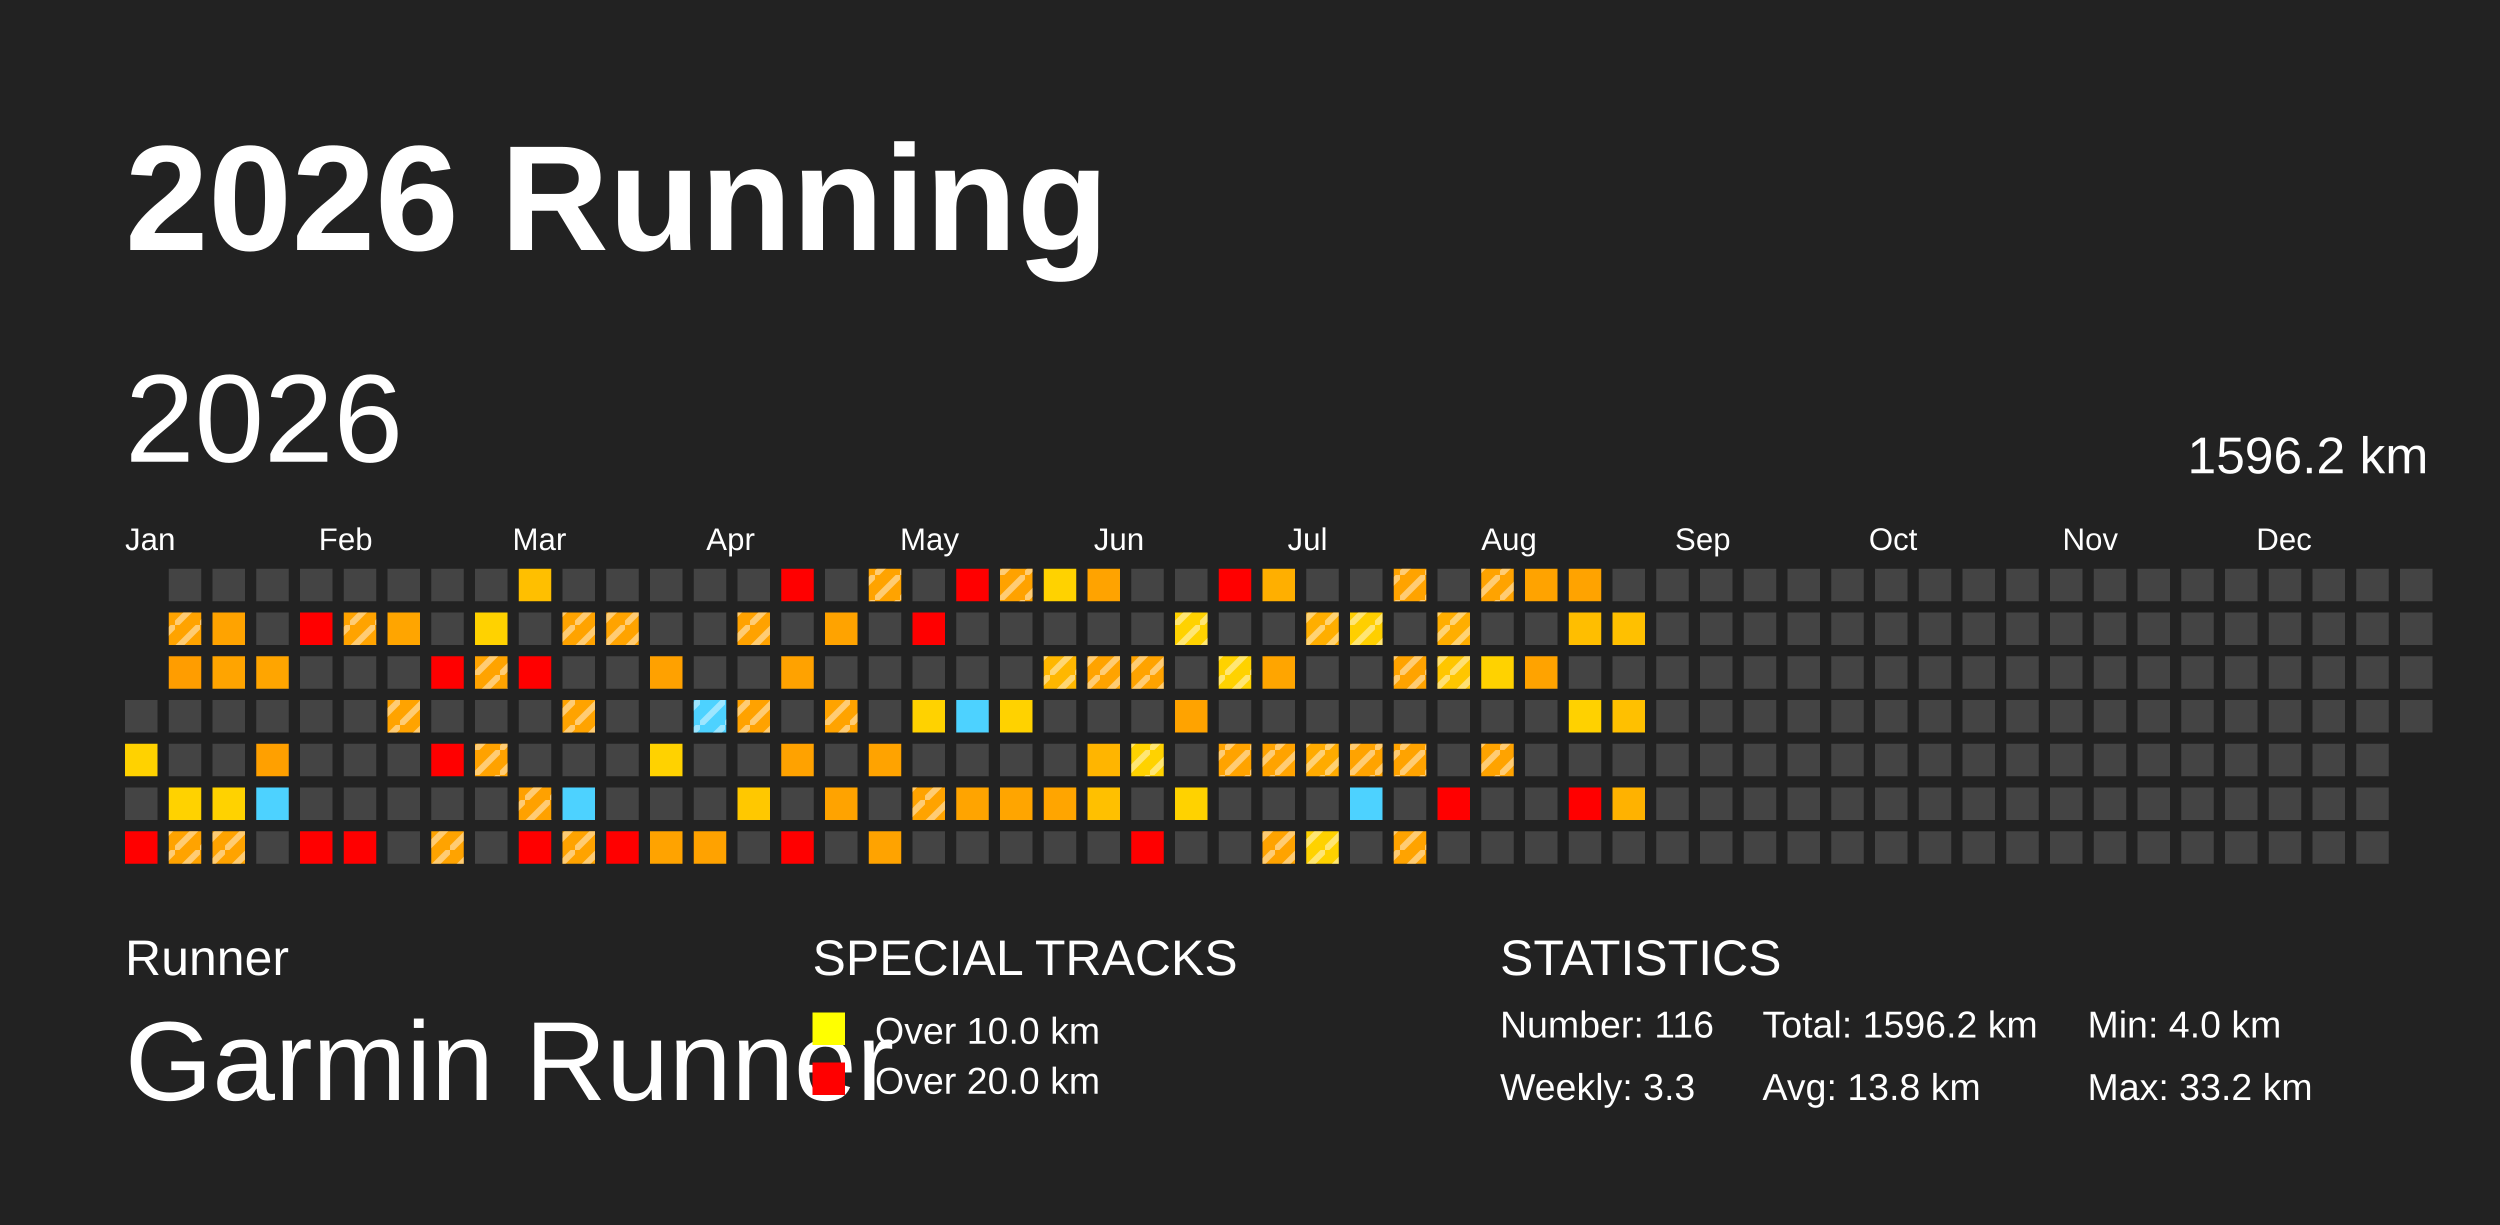
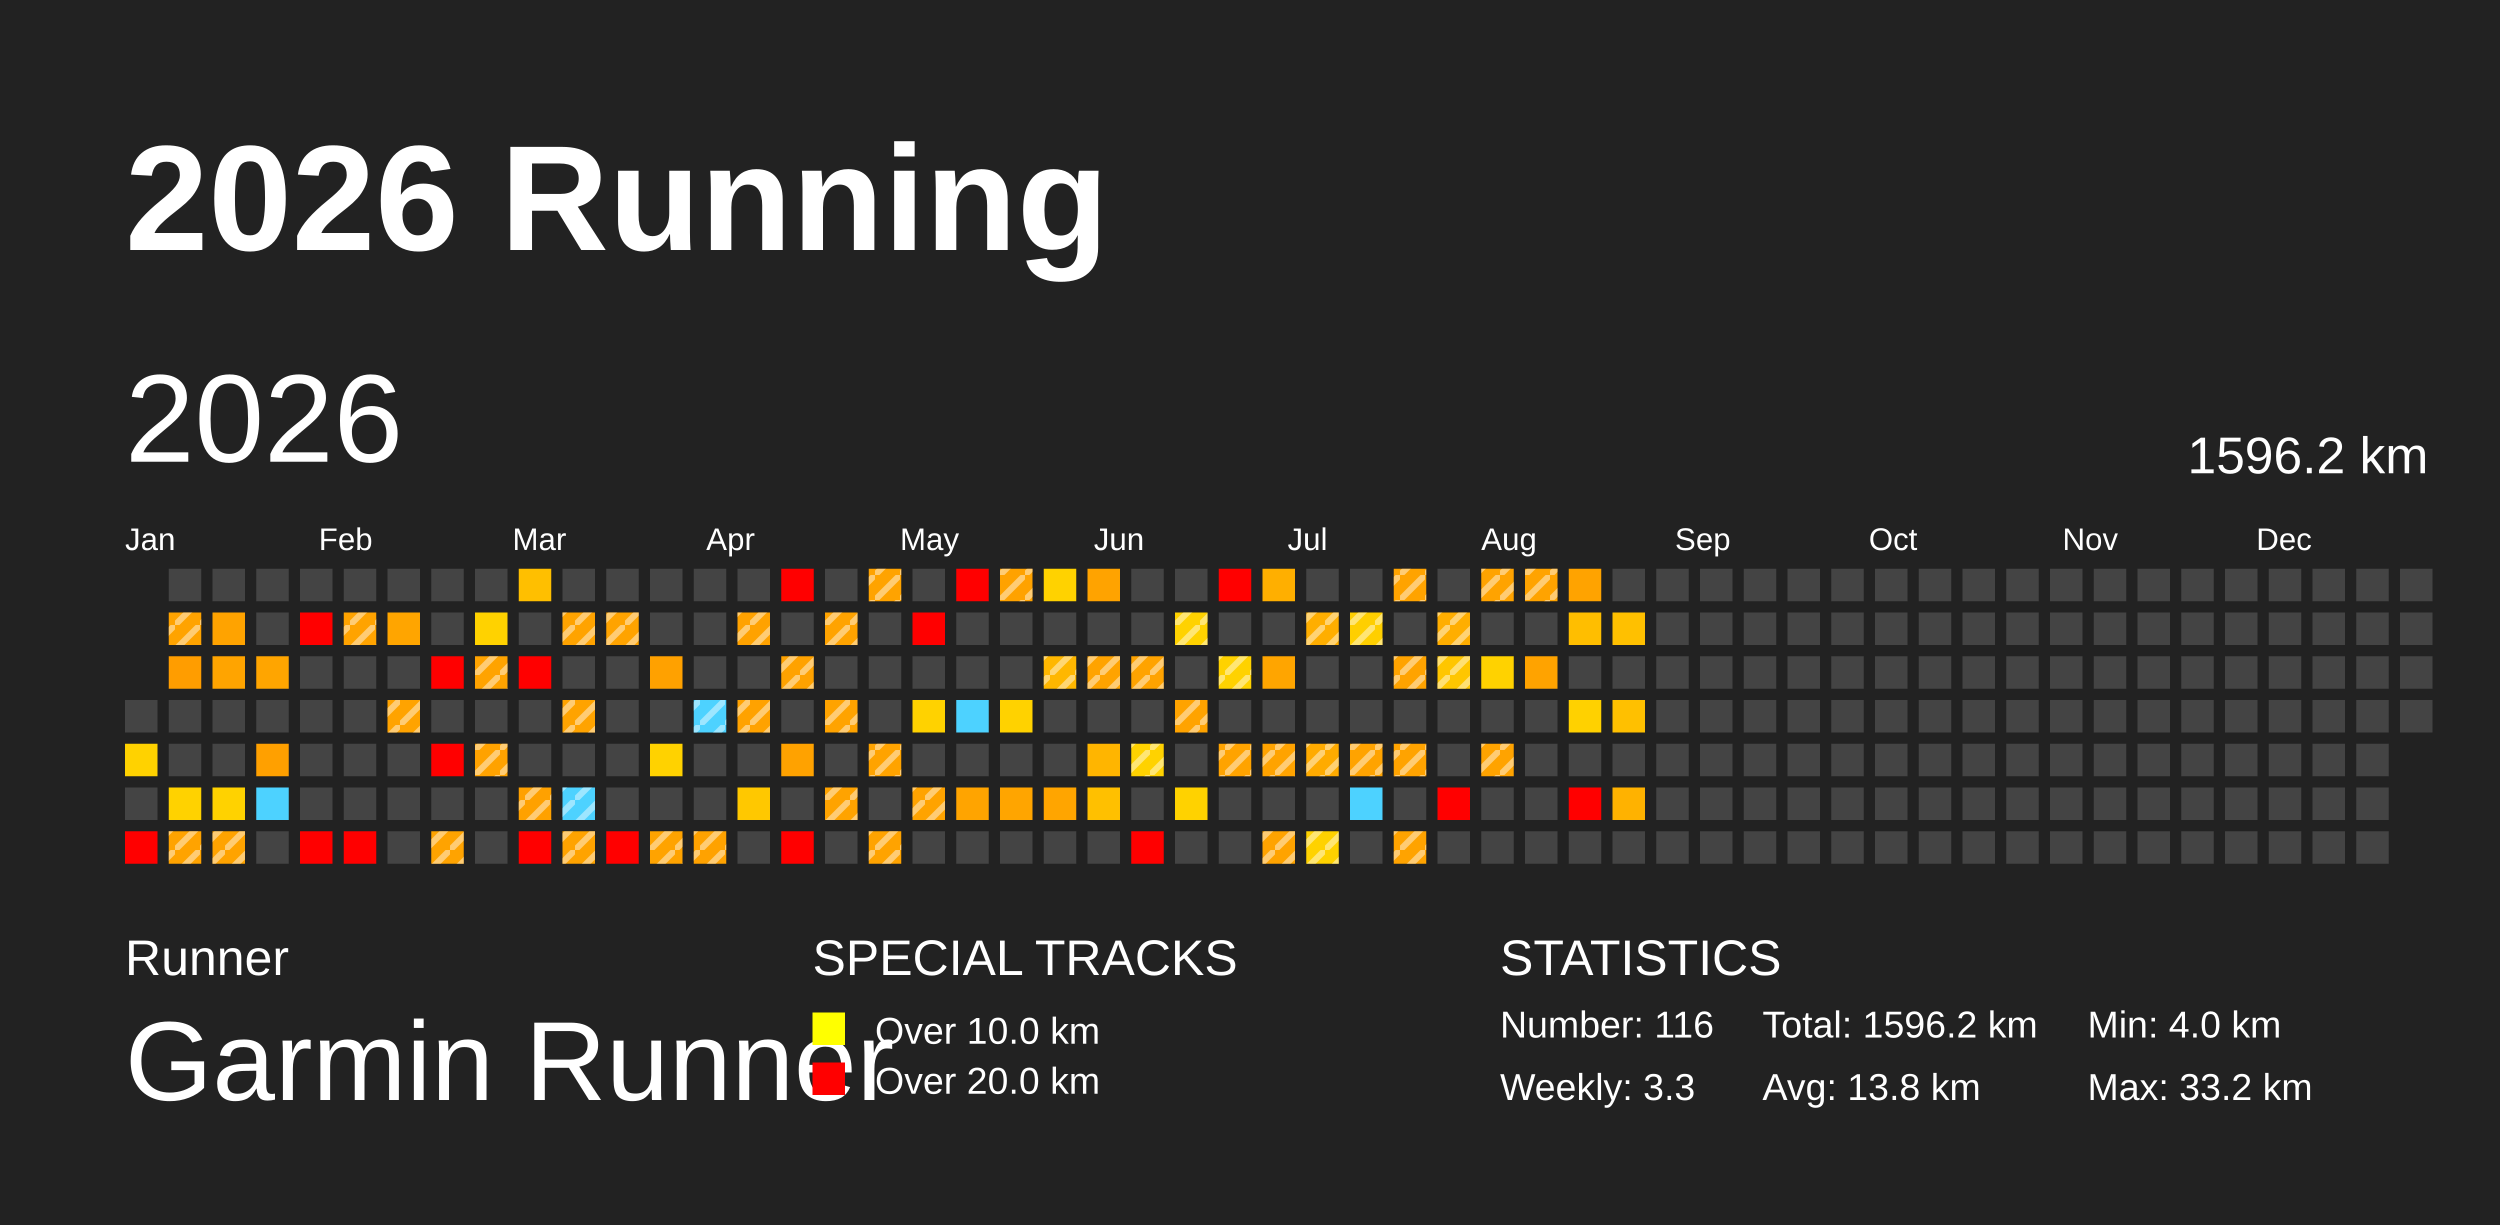
<svg xmlns="http://www.w3.org/2000/svg" baseProfile="full" height="98mm" version="1.1" viewBox="0,0,200,98" width="200mm">
  <defs>
    <pattern height="2" id="indoor-stripe" patternUnits="userSpaceOnUse" width="2">
      <line stroke="white" stroke-opacity="0.45" stroke-width="0.5" x1="0" x2="2" y1="2" y2="0" />
    </pattern>
  </defs>
  <rect fill="#222222" height="98" width="200" x="0" y="0" />
  <text fill="#FFFFFF" style="font-size:12px; font-family:Arial; font-weight:bold;" x="10" y="20">2026 Running</text>
  <text fill="#FFFFFF" style="font-size:4px; font-family:Arial" x="10" y="78">Runner</text>
  <text fill="#FFFFFF" style="font-size:9px; font-family:Arial" x="10" y="88">Garmin Runner</text>
  <text fill="#FFFFFF" style="font-size:4px; font-family:Arial" x="65" y="78">SPECIAL TRACKS</text>
  <rect fill="yellow" height="2.6" width="2.6" x="65" y="81" />
  <text fill="#FFFFFF" style="font-size:3px; font-family:Arial" x="70" y="83.5">Over 10.0 km</text>
  <rect fill="red" height="2.6" width="2.6" x="65" y="85" />
  <text fill="#FFFFFF" style="font-size:3px; font-family:Arial" x="70" y="87.5">Over 20.0 km</text>
  <text fill="#FFFFFF" style="font-size:4px; font-family:Arial" x="120" y="78">STATISTICS</text>
  <text fill="#FFFFFF" style="font-size:3px; font-family:Arial" x="120" y="83">Number: 116</text>
  <text fill="#FFFFFF" style="font-size:3px; font-family:Arial" x="120" y="88">Weekly: 3.3</text>
  <text fill="#FFFFFF" style="font-size:3px; font-family:Arial" x="141" y="83">Total: 1596.2 km</text>
  <text fill="#FFFFFF" style="font-size:3px; font-family:Arial" x="141" y="88">Avg: 13.8 km</text>
  <text fill="#FFFFFF" style="font-size:3px; font-family:Arial" x="167" y="83">Min: 4.0 km</text>
  <text fill="#FFFFFF" style="font-size:3px; font-family:Arial" x="167" y="88">Max: 33.2 km</text>
  <text dominant-baseline="hanging" fill="#FFFFFF" style="font-size:10.0px; font-family:Arial;" x="10" y="30">2026</text>
  <text dominant-baseline="hanging" fill="#FFFFFF" style="font-size:4.125px; font-family:Arial;" x="175" y="35">1596.2 km</text>
  <text fill="#FFFFFF" style="font-size:2.5px; font-family:Arial" x="10.0" y="44">Jan</text>
  <text fill="#FFFFFF" style="font-size:2.5px; font-family:Arial" x="25.5" y="44">Feb</text>
  <text fill="#FFFFFF" style="font-size:2.5px; font-family:Arial" x="41.0" y="44">Mar</text>
  <text fill="#FFFFFF" style="font-size:2.5px; font-family:Arial" x="56.5" y="44">Apr</text>
  <text fill="#FFFFFF" style="font-size:2.5px; font-family:Arial" x="72.0" y="44">May</text>
  <text fill="#FFFFFF" style="font-size:2.5px; font-family:Arial" x="87.5" y="44">Jun</text>
  <text fill="#FFFFFF" style="font-size:2.5px; font-family:Arial" x="103.0" y="44">Jul</text>
  <text fill="#FFFFFF" style="font-size:2.5px; font-family:Arial" x="118.5" y="44">Aug</text>
  <text fill="#FFFFFF" style="font-size:2.5px; font-family:Arial" x="134.0" y="44">Sep</text>
  <text fill="#FFFFFF" style="font-size:2.5px; font-family:Arial" x="149.5" y="44">Oct</text>
  <text fill="#FFFFFF" style="font-size:2.5px; font-family:Arial" x="165.0" y="44">Nov</text>
  <text fill="#FFFFFF" style="font-size:2.5px; font-family:Arial" x="180.5" y="44">Dec</text>
  <rect fill="#444444" height="2.6" width="2.6" x="10.0" y="56.0" />
  <rect fill="#ffd200" height="2.6" width="2.6" x="10.0" y="59.5" />
  <rect fill="#444444" height="2.6" width="2.6" x="10.0" y="63.0" />
  <rect fill="red" height="2.6" width="2.6" x="10.0" y="66.5" />
  <rect fill="#444444" height="2.6" width="2.6" x="13.5" y="45.5" />
  <rect fill="#ffa300" height="2.6" width="2.6" x="13.5" y="49.0" />
  <rect fill="url(#indoor-stripe)" height="2.6" style="pointer-events: none;" width="2.6" x="13.5" y="49.0" />
  <rect fill="#ff9d00" height="2.6" width="2.6" x="13.5" y="52.5" />
  <rect fill="#444444" height="2.6" width="2.6" x="13.5" y="56.0" />
  <rect fill="#444444" height="2.6" width="2.6" x="13.5" y="59.5" />
  <rect fill="#ffd200" height="2.6" width="2.6" x="13.5" y="63.0" />
  <rect fill="#ffa300" height="2.6" width="2.6" x="13.5" y="66.5" />
  <rect fill="url(#indoor-stripe)" height="2.6" style="pointer-events: none;" width="2.6" x="13.5" y="66.5" />
  <rect fill="#444444" height="2.6" width="2.6" x="17.0" y="45.5" />
  <rect fill="#ffa300" height="2.6" width="2.6" x="17.0" y="49.0" />
  <rect fill="#ffa400" height="2.6" width="2.6" x="17.0" y="52.5" />
  <rect fill="#444444" height="2.6" width="2.6" x="17.0" y="56.0" />
  <rect fill="#444444" height="2.6" width="2.6" x="17.0" y="59.5" />
  <rect fill="#ffd200" height="2.6" width="2.6" x="17.0" y="63.0" />
  <rect fill="#ffa300" height="2.6" width="2.6" x="17.0" y="66.5" />
  <rect fill="url(#indoor-stripe)" height="2.6" style="pointer-events: none;" width="2.6" x="17.0" y="66.5" />
  <rect fill="#444444" height="2.6" width="2.6" x="20.5" y="45.5" />
  <rect fill="#444444" height="2.6" width="2.6" x="20.5" y="49.0" />
  <rect fill="#ffa500" height="2.6" width="2.6" x="20.5" y="52.5" />
  <rect fill="#444444" height="2.6" width="2.6" x="20.5" y="56.0" />
  <rect fill="#ffa000" height="2.6" width="2.6" x="20.5" y="59.5" />
  <rect fill="#4dd2ff" height="2.6" width="2.6" x="20.5" y="63.0" />
  <rect fill="#444444" height="2.6" width="2.6" x="20.5" y="66.5" />
  <rect fill="#444444" height="2.6" width="2.6" x="24.0" y="45.5" />
  <rect fill="red" height="2.6" width="2.6" x="24.0" y="49.0" />
  <rect fill="#444444" height="2.6" width="2.6" x="24.0" y="52.5" />
  <rect fill="#444444" height="2.6" width="2.6" x="24.0" y="56.0" />
  <rect fill="#444444" height="2.6" width="2.6" x="24.0" y="59.5" />
  <rect fill="#444444" height="2.6" width="2.6" x="24.0" y="63.0" />
  <rect fill="red" height="2.6" width="2.6" x="24.0" y="66.5" />
  <rect fill="#444444" height="2.6" width="2.6" x="27.5" y="45.5" />
  <rect fill="#ffa300" height="2.6" width="2.6" x="27.5" y="49.0" />
  <rect fill="url(#indoor-stripe)" height="2.6" style="pointer-events: none;" width="2.6" x="27.5" y="49.0" />
  <rect fill="#444444" height="2.6" width="2.6" x="27.5" y="52.5" />
  <rect fill="#444444" height="2.6" width="2.6" x="27.5" y="56.0" />
  <rect fill="#444444" height="2.6" width="2.6" x="27.5" y="59.5" />
  <rect fill="#444444" height="2.6" width="2.6" x="27.5" y="63.0" />
  <rect fill="red" height="2.6" width="2.6" x="27.5" y="66.5" />
  <rect fill="#444444" height="2.6" width="2.6" x="31.0" y="45.5" />
  <rect fill="#ffa500" height="2.6" width="2.6" x="31.0" y="49.0" />
  <rect fill="#444444" height="2.6" width="2.6" x="31.0" y="52.5" />
  <rect fill="#ffa300" height="2.6" width="2.6" x="31.0" y="56.0" />
  <rect fill="url(#indoor-stripe)" height="2.6" style="pointer-events: none;" width="2.6" x="31.0" y="56.0" />
  <rect fill="#444444" height="2.6" width="2.6" x="31.0" y="59.5" />
  <rect fill="#444444" height="2.6" width="2.6" x="31.0" y="63.0" />
  <rect fill="#444444" height="2.6" width="2.6" x="31.0" y="66.5" />
  <rect fill="#444444" height="2.6" width="2.6" x="34.5" y="45.5" />
  <rect fill="#444444" height="2.6" width="2.6" x="34.5" y="49.0" />
  <rect fill="red" height="2.6" width="2.6" x="34.5" y="52.5" />
  <rect fill="#444444" height="2.6" width="2.6" x="34.5" y="56.0" />
  <rect fill="red" height="2.6" width="2.6" x="34.5" y="59.5" />
  <rect fill="#444444" height="2.6" width="2.6" x="34.5" y="63.0" />
  <rect fill="#ffa300" height="2.6" width="2.6" x="34.5" y="66.5" />
  <rect fill="url(#indoor-stripe)" height="2.6" style="pointer-events: none;" width="2.6" x="34.5" y="66.5" />
  <rect fill="#444444" height="2.6" width="2.6" x="38.0" y="45.5" />
  <rect fill="#ffd200" height="2.6" width="2.6" x="38.0" y="49.0" />
  <rect fill="#ffa300" height="2.6" width="2.6" x="38.0" y="52.5" />
  <rect fill="url(#indoor-stripe)" height="2.6" style="pointer-events: none;" width="2.6" x="38.0" y="52.5" />
  <rect fill="#444444" height="2.6" width="2.6" x="38.0" y="56.0" />
  <rect fill="#ffa200" height="2.6" width="2.6" x="38.0" y="59.5" />
  <rect fill="url(#indoor-stripe)" height="2.6" style="pointer-events: none;" width="2.6" x="38.0" y="59.5" />
  <rect fill="#444444" height="2.6" width="2.6" x="38.0" y="63.0" />
  <rect fill="#444444" height="2.6" width="2.6" x="38.0" y="66.5" />
  <rect fill="#ffbf00" height="2.6" width="2.6" x="41.5" y="45.5" />
  <rect fill="#444444" height="2.6" width="2.6" x="41.5" y="49.0" />
  <rect fill="red" height="2.6" width="2.6" x="41.5" y="52.5" />
  <rect fill="#444444" height="2.6" width="2.6" x="41.5" y="56.0" />
  <rect fill="#444444" height="2.6" width="2.6" x="41.5" y="59.5" />
  <rect fill="#ffa100" height="2.6" width="2.6" x="41.5" y="63.0" />
  <rect fill="url(#indoor-stripe)" height="2.6" style="pointer-events: none;" width="2.6" x="41.5" y="63.0" />
  <rect fill="red" height="2.6" width="2.6" x="41.5" y="66.5" />
  <rect fill="#444444" height="2.6" width="2.6" x="45.0" y="45.5" />
  <rect fill="#ffa300" height="2.6" width="2.6" x="45.0" y="49.0" />
  <rect fill="url(#indoor-stripe)" height="2.6" style="pointer-events: none;" width="2.6" x="45.0" y="49.0" />
  <rect fill="#444444" height="2.6" width="2.6" x="45.0" y="52.5" />
  <rect fill="#ffa300" height="2.6" width="2.6" x="45.0" y="56.0" />
  <rect fill="url(#indoor-stripe)" height="2.6" style="pointer-events: none;" width="2.6" x="45.0" y="56.0" />
  <rect fill="#444444" height="2.6" width="2.6" x="45.0" y="59.5" />
  <rect fill="#4dd2ff" height="2.6" width="2.6" x="45.0" y="63.0" />
+   <rect fill="url(#indoor-stripe)" height="2.6" style="pointer-events: none;" width="2.6" x="45.0" y="63.0" />
  <rect fill="#ffa300" height="2.6" width="2.6" x="45.0" y="66.5" />
  <rect fill="url(#indoor-stripe)" height="2.6" style="pointer-events: none;" width="2.6" x="45.0" y="66.5" />
  <rect fill="#444444" height="2.6" width="2.6" x="48.5" y="45.5" />
  <rect fill="#ffa300" height="2.6" width="2.6" x="48.5" y="49.0" />
  <rect fill="url(#indoor-stripe)" height="2.6" style="pointer-events: none;" width="2.6" x="48.5" y="49.0" />
  <rect fill="#444444" height="2.6" width="2.6" x="48.5" y="52.5" />
  <rect fill="#444444" height="2.6" width="2.6" x="48.5" y="56.0" />
  <rect fill="#444444" height="2.6" width="2.6" x="48.5" y="59.5" />
  <rect fill="#444444" height="2.6" width="2.6" x="48.5" y="63.0" />
  <rect fill="red" height="2.6" width="2.6" x="48.5" y="66.5" />
  <rect fill="#444444" height="2.6" width="2.6" x="52.0" y="45.5" />
  <rect fill="#444444" height="2.6" width="2.6" x="52.0" y="49.0" />
  <rect fill="#ffa100" height="2.6" width="2.6" x="52.0" y="52.5" />
  <rect fill="#444444" height="2.6" width="2.6" x="52.0" y="56.0" />
  <rect fill="#ffd200" height="2.6" width="2.6" x="52.0" y="59.5" />
  <rect fill="#444444" height="2.6" width="2.6" x="52.0" y="63.0" />
  <rect fill="#ffa300" height="2.6" width="2.6" x="52.0" y="66.5" />
+   <rect fill="url(#indoor-stripe)" height="2.6" style="pointer-events: none;" width="2.6" x="52.0" y="66.5" />
  <rect fill="#444444" height="2.6" width="2.6" x="55.5" y="45.5" />
  <rect fill="#444444" height="2.6" width="2.6" x="55.5" y="49.0" />
  <rect fill="#444444" height="2.6" width="2.6" x="55.5" y="52.5" />
  <rect fill="#4dd2ff" height="2.6" width="2.6" x="55.5" y="56.0" />
  <rect fill="url(#indoor-stripe)" height="2.6" style="pointer-events: none;" width="2.6" x="55.5" y="56.0" />
  <rect fill="#444444" height="2.6" width="2.6" x="55.5" y="59.5" />
  <rect fill="#444444" height="2.6" width="2.6" x="55.5" y="63.0" />
  <rect fill="#ffa200" height="2.6" width="2.6" x="55.5" y="66.5" />
+   <rect fill="url(#indoor-stripe)" height="2.6" style="pointer-events: none;" width="2.6" x="55.5" y="66.5" />
  <rect fill="#444444" height="2.6" width="2.6" x="59.0" y="45.5" />
  <rect fill="#ffa200" height="2.6" width="2.6" x="59.0" y="49.0" />
  <rect fill="url(#indoor-stripe)" height="2.6" style="pointer-events: none;" width="2.6" x="59.0" y="49.0" />
  <rect fill="#444444" height="2.6" width="2.6" x="59.0" y="52.5" />
  <rect fill="#ffa200" height="2.6" width="2.6" x="59.0" y="56.0" />
  <rect fill="url(#indoor-stripe)" height="2.6" style="pointer-events: none;" width="2.6" x="59.0" y="56.0" />
  <rect fill="#444444" height="2.6" width="2.6" x="59.0" y="59.5" />
  <rect fill="#ffc800" height="2.6" width="2.6" x="59.0" y="63.0" />
  <rect fill="#444444" height="2.6" width="2.6" x="59.0" y="66.5" />
  <rect fill="red" height="2.6" width="2.6" x="62.5" y="45.5" />
  <rect fill="#444444" height="2.6" width="2.6" x="62.5" y="49.0" />
  <rect fill="#ffa200" height="2.6" width="2.6" x="62.5" y="52.5" />
+   <rect fill="url(#indoor-stripe)" height="2.6" style="pointer-events: none;" width="2.6" x="62.5" y="52.5" />
  <rect fill="#444444" height="2.6" width="2.6" x="62.5" y="56.0" />
  <rect fill="#ffa200" height="2.6" width="2.6" x="62.5" y="59.5" />
  <rect fill="#444444" height="2.6" width="2.6" x="62.5" y="63.0" />
  <rect fill="red" height="2.6" width="2.6" x="62.5" y="66.5" />
  <rect fill="#444444" height="2.6" width="2.6" x="66.0" y="45.5" />
  <rect fill="#ffa300" height="2.6" width="2.6" x="66.0" y="49.0" />
+   <rect fill="url(#indoor-stripe)" height="2.6" style="pointer-events: none;" width="2.6" x="66.0" y="49.0" />
  <rect fill="#444444" height="2.6" width="2.6" x="66.0" y="52.5" />
  <rect fill="#ffa300" height="2.6" width="2.6" x="66.0" y="56.0" />
  <rect fill="url(#indoor-stripe)" height="2.6" style="pointer-events: none;" width="2.6" x="66.0" y="56.0" />
  <rect fill="#444444" height="2.6" width="2.6" x="66.0" y="59.5" />
  <rect fill="#ffa300" height="2.6" width="2.6" x="66.0" y="63.0" />
+   <rect fill="url(#indoor-stripe)" height="2.6" style="pointer-events: none;" width="2.6" x="66.0" y="63.0" />
  <rect fill="#444444" height="2.6" width="2.6" x="66.0" y="66.5" />
  <rect fill="#ffa300" height="2.6" width="2.6" x="69.5" y="45.5" />
  <rect fill="url(#indoor-stripe)" height="2.6" style="pointer-events: none;" width="2.6" x="69.5" y="45.5" />
  <rect fill="#444444" height="2.6" width="2.6" x="69.5" y="49.0" />
  <rect fill="#444444" height="2.6" width="2.6" x="69.5" y="52.5" />
  <rect fill="#444444" height="2.6" width="2.6" x="69.5" y="56.0" />
  <rect fill="#ffa300" height="2.6" width="2.6" x="69.5" y="59.5" />
+   <rect fill="url(#indoor-stripe)" height="2.6" style="pointer-events: none;" width="2.6" x="69.5" y="59.5" />
  <rect fill="#444444" height="2.6" width="2.6" x="69.5" y="63.0" />
  <rect fill="#ffa300" height="2.6" width="2.6" x="69.5" y="66.5" />
+   <rect fill="url(#indoor-stripe)" height="2.6" style="pointer-events: none;" width="2.6" x="69.5" y="66.5" />
  <rect fill="#444444" height="2.6" width="2.6" x="73.0" y="45.5" />
  <rect fill="red" height="2.6" width="2.6" x="73.0" y="49.0" />
  <rect fill="#444444" height="2.6" width="2.6" x="73.0" y="52.5" />
  <rect fill="#ffd200" height="2.6" width="2.6" x="73.0" y="56.0" />
  <rect fill="#444444" height="2.6" width="2.6" x="73.0" y="59.5" />
  <rect fill="#ffa300" height="2.6" width="2.6" x="73.0" y="63.0" />
  <rect fill="url(#indoor-stripe)" height="2.6" style="pointer-events: none;" width="2.6" x="73.0" y="63.0" />
  <rect fill="#444444" height="2.6" width="2.6" x="73.0" y="66.5" />
  <rect fill="red" height="2.6" width="2.6" x="76.5" y="45.5" />
  <rect fill="#444444" height="2.6" width="2.6" x="76.5" y="49.0" />
  <rect fill="#444444" height="2.6" width="2.6" x="76.5" y="52.5" />
  <rect fill="#4dd2ff" height="2.6" width="2.6" x="76.5" y="56.0" />
  <rect fill="#444444" height="2.6" width="2.6" x="76.5" y="59.5" />
  <rect fill="#ffa400" height="2.6" width="2.6" x="76.5" y="63.0" />
  <rect fill="#444444" height="2.6" width="2.6" x="76.5" y="66.5" />
  <rect fill="#ffa200" height="2.6" width="2.6" x="80.0" y="45.5" />
  <rect fill="url(#indoor-stripe)" height="2.6" style="pointer-events: none;" width="2.6" x="80.0" y="45.5" />
  <rect fill="#444444" height="2.6" width="2.6" x="80.0" y="49.0" />
  <rect fill="#444444" height="2.6" width="2.6" x="80.0" y="52.5" />
  <rect fill="#ffd200" height="2.6" width="2.6" x="80.0" y="56.0" />
  <rect fill="#444444" height="2.6" width="2.6" x="80.0" y="59.5" />
  <rect fill="#ffa500" height="2.6" width="2.6" x="80.0" y="63.0" />
  <rect fill="#444444" height="2.6" width="2.6" x="80.0" y="66.5" />
  <rect fill="#ffd200" height="2.6" width="2.6" x="83.5" y="45.5" />
  <rect fill="#444444" height="2.6" width="2.6" x="83.5" y="49.0" />
  <rect fill="#ffb700" height="2.6" width="2.6" x="83.5" y="52.5" />
  <rect fill="url(#indoor-stripe)" height="2.6" style="pointer-events: none;" width="2.6" x="83.5" y="52.5" />
  <rect fill="#444444" height="2.6" width="2.6" x="83.5" y="56.0" />
  <rect fill="#444444" height="2.6" width="2.6" x="83.5" y="59.5" />
  <rect fill="#ffa500" height="2.6" width="2.6" x="83.5" y="63.0" />
  <rect fill="#444444" height="2.6" width="2.6" x="83.5" y="66.5" />
  <rect fill="#ffa300" height="2.6" width="2.6" x="87.0" y="45.5" />
  <rect fill="#444444" height="2.6" width="2.6" x="87.0" y="49.0" />
  <rect fill="#ffa300" height="2.6" width="2.6" x="87.0" y="52.5" />
  <rect fill="url(#indoor-stripe)" height="2.6" style="pointer-events: none;" width="2.6" x="87.0" y="52.5" />
  <rect fill="#444444" height="2.6" width="2.6" x="87.0" y="56.0" />
  <rect fill="#ffb500" height="2.6" width="2.6" x="87.0" y="59.5" />
  <rect fill="#ffc000" height="2.6" width="2.6" x="87.0" y="63.0" />
  <rect fill="#444444" height="2.6" width="2.6" x="87.0" y="66.5" />
  <rect fill="#444444" height="2.6" width="2.6" x="90.5" y="45.5" />
  <rect fill="#444444" height="2.6" width="2.6" x="90.5" y="49.0" />
  <rect fill="#ffa300" height="2.6" width="2.6" x="90.5" y="52.5" />
  <rect fill="url(#indoor-stripe)" height="2.6" style="pointer-events: none;" width="2.6" x="90.5" y="52.5" />
  <rect fill="#444444" height="2.6" width="2.6" x="90.5" y="56.0" />
  <rect fill="#ffd200" height="2.6" width="2.6" x="90.5" y="59.5" />
  <rect fill="url(#indoor-stripe)" height="2.6" style="pointer-events: none;" width="2.6" x="90.5" y="59.5" />
  <rect fill="#444444" height="2.6" width="2.6" x="90.5" y="63.0" />
  <rect fill="red" height="2.6" width="2.6" x="90.5" y="66.5" />
  <rect fill="#444444" height="2.6" width="2.6" x="94.0" y="45.5" />
  <rect fill="#ffd200" height="2.6" width="2.6" x="94.0" y="49.0" />
  <rect fill="url(#indoor-stripe)" height="2.6" style="pointer-events: none;" width="2.6" x="94.0" y="49.0" />
  <rect fill="#444444" height="2.6" width="2.6" x="94.0" y="52.5" />
  <rect fill="#ffa300" height="2.6" width="2.6" x="94.0" y="56.0" />
+   <rect fill="url(#indoor-stripe)" height="2.6" style="pointer-events: none;" width="2.6" x="94.0" y="56.0" />
  <rect fill="#444444" height="2.6" width="2.6" x="94.0" y="59.5" />
  <rect fill="#ffd200" height="2.6" width="2.6" x="94.0" y="63.0" />
  <rect fill="#444444" height="2.6" width="2.6" x="94.0" y="66.5" />
  <rect fill="red" height="2.6" width="2.6" x="97.5" y="45.5" />
  <rect fill="#444444" height="2.6" width="2.6" x="97.5" y="49.0" />
  <rect fill="#ffd200" height="2.6" width="2.6" x="97.5" y="52.5" />
  <rect fill="url(#indoor-stripe)" height="2.6" style="pointer-events: none;" width="2.6" x="97.5" y="52.5" />
  <rect fill="#444444" height="2.6" width="2.6" x="97.5" y="56.0" />
  <rect fill="#ffa300" height="2.6" width="2.6" x="97.5" y="59.5" />
  <rect fill="url(#indoor-stripe)" height="2.6" style="pointer-events: none;" width="2.6" x="97.5" y="59.5" />
  <rect fill="#444444" height="2.6" width="2.6" x="97.5" y="63.0" />
  <rect fill="#444444" height="2.6" width="2.6" x="97.5" y="66.5" />
  <rect fill="#ffaf00" height="2.6" width="2.6" x="101.0" y="45.5" />
  <rect fill="#444444" height="2.6" width="2.6" x="101.0" y="49.0" />
  <rect fill="#ffa500" height="2.6" width="2.6" x="101.0" y="52.5" />
  <rect fill="#444444" height="2.6" width="2.6" x="101.0" y="56.0" />
  <rect fill="#ffa300" height="2.6" width="2.6" x="101.0" y="59.5" />
  <rect fill="url(#indoor-stripe)" height="2.6" style="pointer-events: none;" width="2.6" x="101.0" y="59.5" />
  <rect fill="#444444" height="2.6" width="2.6" x="101.0" y="63.0" />
  <rect fill="#ffa300" height="2.6" width="2.6" x="101.0" y="66.5" />
  <rect fill="url(#indoor-stripe)" height="2.6" style="pointer-events: none;" width="2.6" x="101.0" y="66.5" />
  <rect fill="#444444" height="2.6" width="2.6" x="104.5" y="45.5" />
  <rect fill="#ffae00" height="2.6" width="2.6" x="104.5" y="49.0" />
  <rect fill="url(#indoor-stripe)" height="2.6" style="pointer-events: none;" width="2.6" x="104.5" y="49.0" />
  <rect fill="#444444" height="2.6" width="2.6" x="104.5" y="52.5" />
  <rect fill="#444444" height="2.6" width="2.6" x="104.5" y="56.0" />
  <rect fill="#ffab00" height="2.6" width="2.6" x="104.5" y="59.5" />
  <rect fill="url(#indoor-stripe)" height="2.6" style="pointer-events: none;" width="2.6" x="104.5" y="59.5" />
  <rect fill="#444444" height="2.6" width="2.6" x="104.5" y="63.0" />
  <rect fill="#ffd200" height="2.6" width="2.6" x="104.5" y="66.5" />
  <rect fill="url(#indoor-stripe)" height="2.6" style="pointer-events: none;" width="2.6" x="104.5" y="66.5" />
  <rect fill="#444444" height="2.6" width="2.6" x="108.0" y="45.5" />
  <rect fill="#ffcf00" height="2.6" width="2.6" x="108.0" y="49.0" />
  <rect fill="url(#indoor-stripe)" height="2.6" style="pointer-events: none;" width="2.6" x="108.0" y="49.0" />
  <rect fill="#444444" height="2.6" width="2.6" x="108.0" y="52.5" />
  <rect fill="#444444" height="2.6" width="2.6" x="108.0" y="56.0" />
  <rect fill="#ffa300" height="2.6" width="2.6" x="108.0" y="59.5" />
  <rect fill="url(#indoor-stripe)" height="2.6" style="pointer-events: none;" width="2.6" x="108.0" y="59.5" />
  <rect fill="#4dd2ff" height="2.6" width="2.6" x="108.0" y="63.0" />
  <rect fill="#444444" height="2.6" width="2.6" x="108.0" y="66.5" />
  <rect fill="#ffa300" height="2.6" width="2.6" x="111.5" y="45.5" />
  <rect fill="url(#indoor-stripe)" height="2.6" style="pointer-events: none;" width="2.6" x="111.5" y="45.5" />
  <rect fill="#444444" height="2.6" width="2.6" x="111.5" y="49.0" />
  <rect fill="#ffa300" height="2.6" width="2.6" x="111.5" y="52.5" />
  <rect fill="url(#indoor-stripe)" height="2.6" style="pointer-events: none;" width="2.6" x="111.5" y="52.5" />
  <rect fill="#444444" height="2.6" width="2.6" x="111.5" y="56.0" />
  <rect fill="#ffa300" height="2.6" width="2.6" x="111.5" y="59.5" />
  <rect fill="url(#indoor-stripe)" height="2.6" style="pointer-events: none;" width="2.6" x="111.5" y="59.5" />
  <rect fill="#444444" height="2.6" width="2.6" x="111.5" y="63.0" />
  <rect fill="#ffa300" height="2.6" width="2.6" x="111.5" y="66.5" />
  <rect fill="url(#indoor-stripe)" height="2.6" style="pointer-events: none;" width="2.6" x="111.5" y="66.5" />
  <rect fill="#444444" height="2.6" width="2.6" x="115.0" y="45.5" />
  <rect fill="#ffae00" height="2.6" width="2.6" x="115.0" y="49.0" />
  <rect fill="url(#indoor-stripe)" height="2.6" style="pointer-events: none;" width="2.6" x="115.0" y="49.0" />
  <rect fill="#ffc600" height="2.6" width="2.6" x="115.0" y="52.5" />
  <rect fill="url(#indoor-stripe)" height="2.6" style="pointer-events: none;" width="2.6" x="115.0" y="52.5" />
  <rect fill="#444444" height="2.6" width="2.6" x="115.0" y="56.0" />
  <rect fill="#444444" height="2.6" width="2.6" x="115.0" y="59.5" />
  <rect fill="red" height="2.6" width="2.6" x="115.0" y="63.0" />
  <rect fill="#444444" height="2.6" width="2.6" x="115.0" y="66.5" />
  <rect fill="#ffa300" height="2.6" width="2.6" x="118.5" y="45.5" />
  <rect fill="url(#indoor-stripe)" height="2.6" style="pointer-events: none;" width="2.6" x="118.5" y="45.5" />
  <rect fill="#444444" height="2.6" width="2.6" x="118.5" y="49.0" />
  <rect fill="#ffd200" height="2.6" width="2.6" x="118.5" y="52.5" />
  <rect fill="#444444" height="2.6" width="2.6" x="118.5" y="56.0" />
  <rect fill="#ffa300" height="2.6" width="2.6" x="118.5" y="59.5" />
  <rect fill="url(#indoor-stripe)" height="2.6" style="pointer-events: none;" width="2.6" x="118.5" y="59.5" />
  <rect fill="#444444" height="2.6" width="2.6" x="118.5" y="63.0" />
  <rect fill="#444444" height="2.6" width="2.6" x="118.5" y="66.5" />
  <rect fill="#ffa300" height="2.6" width="2.6" x="122.0" y="45.5" />
+   <rect fill="url(#indoor-stripe)" height="2.6" style="pointer-events: none;" width="2.6" x="122.0" y="45.5" />
  <rect fill="#444444" height="2.6" width="2.6" x="122.0" y="49.0" />
  <rect fill="#ffa300" height="2.6" width="2.6" x="122.0" y="52.5" />
  <rect fill="#444444" height="2.6" width="2.6" x="122.0" y="56.0" />
  <rect fill="#444444" height="2.6" width="2.6" x="122.0" y="59.5" />
  <rect fill="#444444" height="2.6" width="2.6" x="122.0" y="63.0" />
  <rect fill="#444444" height="2.6" width="2.6" x="122.0" y="66.5" />
  <rect fill="#ffa300" height="2.6" width="2.6" x="125.5" y="45.5" />
  <rect fill="#ffbe00" height="2.6" width="2.6" x="125.5" y="49.0" />
  <rect fill="#444444" height="2.6" width="2.6" x="125.5" y="52.5" />
  <rect fill="#ffd100" height="2.6" width="2.6" x="125.5" y="56.0" />
  <rect fill="#444444" height="2.6" width="2.6" x="125.5" y="59.5" />
  <rect fill="red" height="2.6" width="2.6" x="125.5" y="63.0" />
  <rect fill="#444444" height="2.6" width="2.6" x="125.5" y="66.5" />
  <rect fill="#444444" height="2.6" width="2.6" x="129.0" y="45.5" />
  <rect fill="#ffc000" height="2.6" width="2.6" x="129.0" y="49.0" />
  <rect fill="#444444" height="2.6" width="2.6" x="129.0" y="52.5" />
  <rect fill="#ffc000" height="2.6" width="2.6" x="129.0" y="56.0" />
  <rect fill="#444444" height="2.6" width="2.6" x="129.0" y="59.5" />
  <rect fill="#ffb200" height="2.6" width="2.6" x="129.0" y="63.0" />
  <rect fill="#444444" height="2.6" width="2.6" x="129.0" y="66.5" />
  <rect fill="#444444" height="2.6" width="2.6" x="132.5" y="45.5" />
  <rect fill="#444444" height="2.6" width="2.6" x="132.5" y="49.0" />
  <rect fill="#444444" height="2.6" width="2.6" x="132.5" y="52.5" />
  <rect fill="#444444" height="2.6" width="2.6" x="132.5" y="56.0" />
  <rect fill="#444444" height="2.6" width="2.6" x="132.5" y="59.5" />
  <rect fill="#444444" height="2.6" width="2.6" x="132.5" y="63.0" />
  <rect fill="#444444" height="2.6" width="2.6" x="132.5" y="66.5" />
  <rect fill="#444444" height="2.6" width="2.6" x="136.0" y="45.5" />
  <rect fill="#444444" height="2.6" width="2.6" x="136.0" y="49.0" />
  <rect fill="#444444" height="2.6" width="2.6" x="136.0" y="52.5" />
  <rect fill="#444444" height="2.6" width="2.6" x="136.0" y="56.0" />
  <rect fill="#444444" height="2.6" width="2.6" x="136.0" y="59.5" />
  <rect fill="#444444" height="2.6" width="2.6" x="136.0" y="63.0" />
  <rect fill="#444444" height="2.6" width="2.6" x="136.0" y="66.5" />
  <rect fill="#444444" height="2.6" width="2.6" x="139.5" y="45.5" />
  <rect fill="#444444" height="2.6" width="2.6" x="139.5" y="49.0" />
  <rect fill="#444444" height="2.6" width="2.6" x="139.5" y="52.5" />
  <rect fill="#444444" height="2.6" width="2.6" x="139.5" y="56.0" />
  <rect fill="#444444" height="2.6" width="2.6" x="139.5" y="59.5" />
  <rect fill="#444444" height="2.6" width="2.6" x="139.5" y="63.0" />
  <rect fill="#444444" height="2.6" width="2.6" x="139.5" y="66.5" />
  <rect fill="#444444" height="2.6" width="2.6" x="143.0" y="45.5" />
  <rect fill="#444444" height="2.6" width="2.6" x="143.0" y="49.0" />
  <rect fill="#444444" height="2.6" width="2.6" x="143.0" y="52.5" />
  <rect fill="#444444" height="2.6" width="2.6" x="143.0" y="56.0" />
  <rect fill="#444444" height="2.6" width="2.6" x="143.0" y="59.5" />
  <rect fill="#444444" height="2.6" width="2.6" x="143.0" y="63.0" />
  <rect fill="#444444" height="2.6" width="2.6" x="143.0" y="66.5" />
  <rect fill="#444444" height="2.6" width="2.6" x="146.5" y="45.5" />
  <rect fill="#444444" height="2.6" width="2.6" x="146.5" y="49.0" />
  <rect fill="#444444" height="2.6" width="2.6" x="146.5" y="52.5" />
  <rect fill="#444444" height="2.6" width="2.6" x="146.5" y="56.0" />
  <rect fill="#444444" height="2.6" width="2.6" x="146.5" y="59.5" />
  <rect fill="#444444" height="2.6" width="2.6" x="146.5" y="63.0" />
  <rect fill="#444444" height="2.6" width="2.6" x="146.5" y="66.5" />
  <rect fill="#444444" height="2.6" width="2.6" x="150.0" y="45.5" />
  <rect fill="#444444" height="2.6" width="2.6" x="150.0" y="49.0" />
  <rect fill="#444444" height="2.6" width="2.6" x="150.0" y="52.5" />
  <rect fill="#444444" height="2.6" width="2.6" x="150.0" y="56.0" />
  <rect fill="#444444" height="2.6" width="2.6" x="150.0" y="59.5" />
  <rect fill="#444444" height="2.6" width="2.6" x="150.0" y="63.0" />
  <rect fill="#444444" height="2.6" width="2.6" x="150.0" y="66.5" />
  <rect fill="#444444" height="2.6" width="2.6" x="153.5" y="45.5" />
  <rect fill="#444444" height="2.6" width="2.6" x="153.5" y="49.0" />
  <rect fill="#444444" height="2.6" width="2.6" x="153.5" y="52.5" />
  <rect fill="#444444" height="2.6" width="2.6" x="153.5" y="56.0" />
  <rect fill="#444444" height="2.6" width="2.6" x="153.5" y="59.5" />
  <rect fill="#444444" height="2.6" width="2.6" x="153.5" y="63.0" />
  <rect fill="#444444" height="2.6" width="2.6" x="153.5" y="66.5" />
  <rect fill="#444444" height="2.6" width="2.6" x="157.0" y="45.5" />
  <rect fill="#444444" height="2.6" width="2.6" x="157.0" y="49.0" />
  <rect fill="#444444" height="2.6" width="2.6" x="157.0" y="52.5" />
  <rect fill="#444444" height="2.6" width="2.6" x="157.0" y="56.0" />
  <rect fill="#444444" height="2.6" width="2.6" x="157.0" y="59.5" />
  <rect fill="#444444" height="2.6" width="2.6" x="157.0" y="63.0" />
  <rect fill="#444444" height="2.6" width="2.6" x="157.0" y="66.5" />
  <rect fill="#444444" height="2.6" width="2.6" x="160.5" y="45.5" />
  <rect fill="#444444" height="2.6" width="2.6" x="160.5" y="49.0" />
  <rect fill="#444444" height="2.6" width="2.6" x="160.5" y="52.5" />
  <rect fill="#444444" height="2.6" width="2.6" x="160.5" y="56.0" />
  <rect fill="#444444" height="2.6" width="2.6" x="160.5" y="59.5" />
  <rect fill="#444444" height="2.6" width="2.6" x="160.5" y="63.0" />
  <rect fill="#444444" height="2.6" width="2.6" x="160.5" y="66.5" />
  <rect fill="#444444" height="2.6" width="2.6" x="164.0" y="45.5" />
  <rect fill="#444444" height="2.6" width="2.6" x="164.0" y="49.0" />
  <rect fill="#444444" height="2.6" width="2.6" x="164.0" y="52.5" />
  <rect fill="#444444" height="2.6" width="2.6" x="164.0" y="56.0" />
  <rect fill="#444444" height="2.6" width="2.6" x="164.0" y="59.5" />
  <rect fill="#444444" height="2.6" width="2.6" x="164.0" y="63.0" />
  <rect fill="#444444" height="2.6" width="2.6" x="164.0" y="66.5" />
  <rect fill="#444444" height="2.6" width="2.6" x="167.5" y="45.5" />
  <rect fill="#444444" height="2.6" width="2.6" x="167.5" y="49.0" />
  <rect fill="#444444" height="2.6" width="2.6" x="167.5" y="52.5" />
  <rect fill="#444444" height="2.6" width="2.6" x="167.5" y="56.0" />
  <rect fill="#444444" height="2.6" width="2.6" x="167.5" y="59.5" />
  <rect fill="#444444" height="2.6" width="2.6" x="167.5" y="63.0" />
  <rect fill="#444444" height="2.6" width="2.6" x="167.5" y="66.5" />
  <rect fill="#444444" height="2.6" width="2.6" x="171.0" y="45.5" />
  <rect fill="#444444" height="2.6" width="2.6" x="171.0" y="49.0" />
  <rect fill="#444444" height="2.6" width="2.6" x="171.0" y="52.5" />
  <rect fill="#444444" height="2.6" width="2.6" x="171.0" y="56.0" />
  <rect fill="#444444" height="2.6" width="2.6" x="171.0" y="59.5" />
  <rect fill="#444444" height="2.6" width="2.6" x="171.0" y="63.0" />
  <rect fill="#444444" height="2.6" width="2.6" x="171.0" y="66.5" />
  <rect fill="#444444" height="2.6" width="2.6" x="174.5" y="45.5" />
  <rect fill="#444444" height="2.6" width="2.6" x="174.5" y="49.0" />
  <rect fill="#444444" height="2.6" width="2.6" x="174.5" y="52.5" />
  <rect fill="#444444" height="2.6" width="2.6" x="174.5" y="56.0" />
  <rect fill="#444444" height="2.6" width="2.6" x="174.5" y="59.5" />
  <rect fill="#444444" height="2.6" width="2.6" x="174.5" y="63.0" />
  <rect fill="#444444" height="2.6" width="2.6" x="174.5" y="66.5" />
  <rect fill="#444444" height="2.6" width="2.6" x="178.0" y="45.5" />
  <rect fill="#444444" height="2.6" width="2.6" x="178.0" y="49.0" />
  <rect fill="#444444" height="2.6" width="2.6" x="178.0" y="52.5" />
  <rect fill="#444444" height="2.6" width="2.6" x="178.0" y="56.0" />
  <rect fill="#444444" height="2.6" width="2.6" x="178.0" y="59.5" />
  <rect fill="#444444" height="2.6" width="2.6" x="178.0" y="63.0" />
  <rect fill="#444444" height="2.6" width="2.6" x="178.0" y="66.5" />
  <rect fill="#444444" height="2.6" width="2.6" x="181.5" y="45.5" />
  <rect fill="#444444" height="2.6" width="2.6" x="181.5" y="49.0" />
  <rect fill="#444444" height="2.6" width="2.6" x="181.5" y="52.5" />
  <rect fill="#444444" height="2.6" width="2.6" x="181.5" y="56.0" />
  <rect fill="#444444" height="2.6" width="2.6" x="181.5" y="59.5" />
  <rect fill="#444444" height="2.6" width="2.6" x="181.5" y="63.0" />
  <rect fill="#444444" height="2.6" width="2.6" x="181.5" y="66.5" />
  <rect fill="#444444" height="2.6" width="2.6" x="185.0" y="45.5" />
  <rect fill="#444444" height="2.6" width="2.6" x="185.0" y="49.0" />
  <rect fill="#444444" height="2.6" width="2.6" x="185.0" y="52.5" />
  <rect fill="#444444" height="2.6" width="2.6" x="185.0" y="56.0" />
  <rect fill="#444444" height="2.6" width="2.6" x="185.0" y="59.5" />
  <rect fill="#444444" height="2.6" width="2.6" x="185.0" y="63.0" />
  <rect fill="#444444" height="2.6" width="2.6" x="185.0" y="66.5" />
  <rect fill="#444444" height="2.6" width="2.6" x="188.5" y="45.5" />
  <rect fill="#444444" height="2.6" width="2.6" x="188.5" y="49.0" />
  <rect fill="#444444" height="2.6" width="2.6" x="188.5" y="52.5" />
  <rect fill="#444444" height="2.6" width="2.6" x="188.5" y="56.0" />
  <rect fill="#444444" height="2.6" width="2.6" x="188.5" y="59.5" />
  <rect fill="#444444" height="2.6" width="2.6" x="188.5" y="63.0" />
  <rect fill="#444444" height="2.6" width="2.6" x="188.5" y="66.5" />
  <rect fill="#444444" height="2.6" width="2.6" x="192.0" y="45.5" />
  <rect fill="#444444" height="2.6" width="2.6" x="192.0" y="49.0" />
  <rect fill="#444444" height="2.6" width="2.6" x="192.0" y="52.5" />
  <rect fill="#444444" height="2.6" width="2.6" x="192.0" y="56.0" />
</svg>
